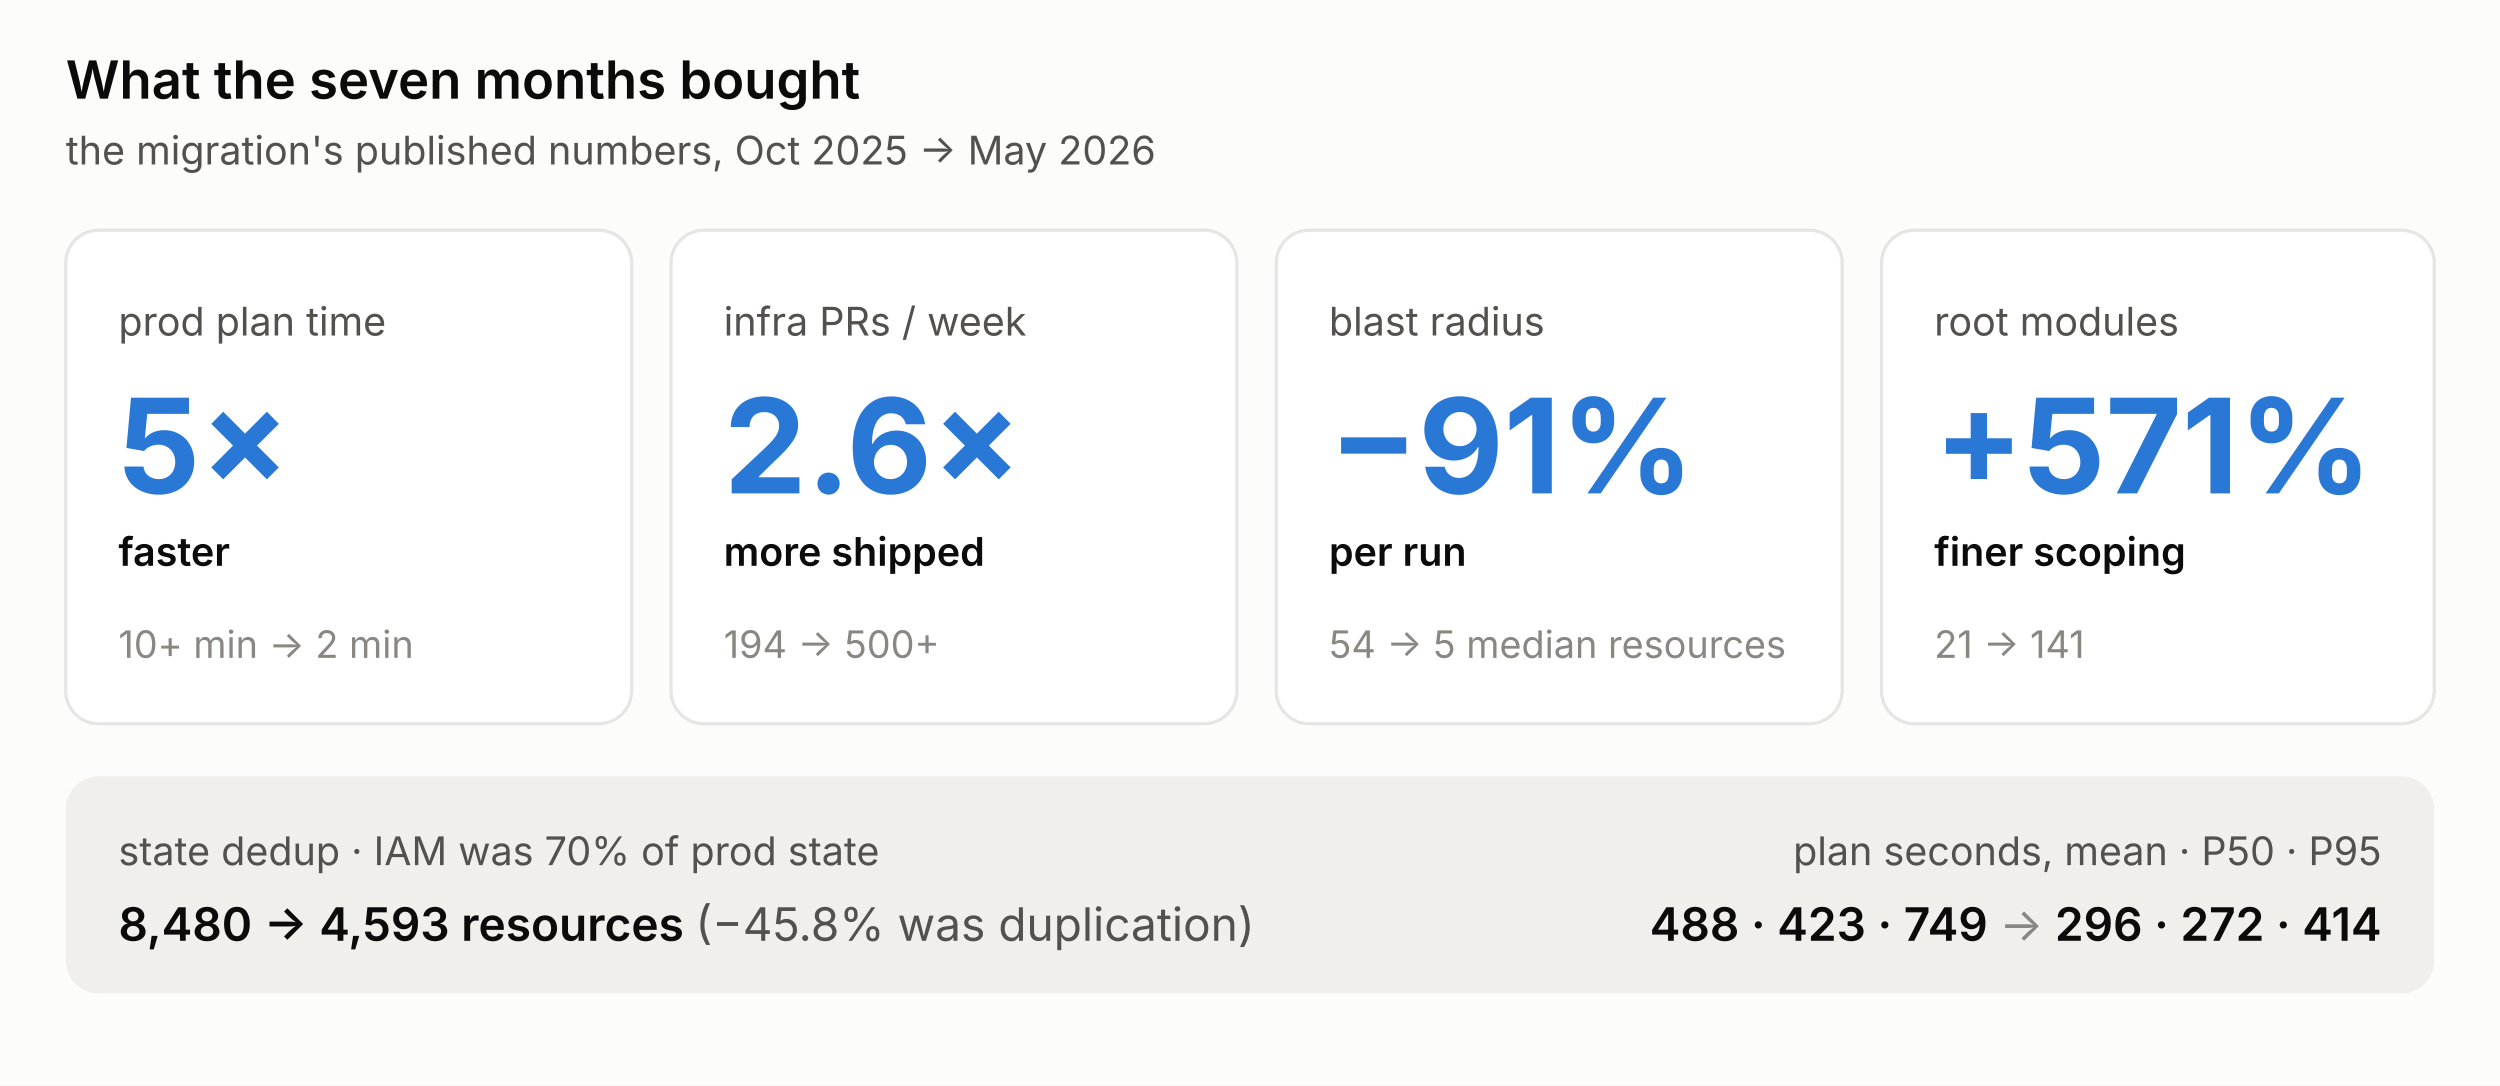
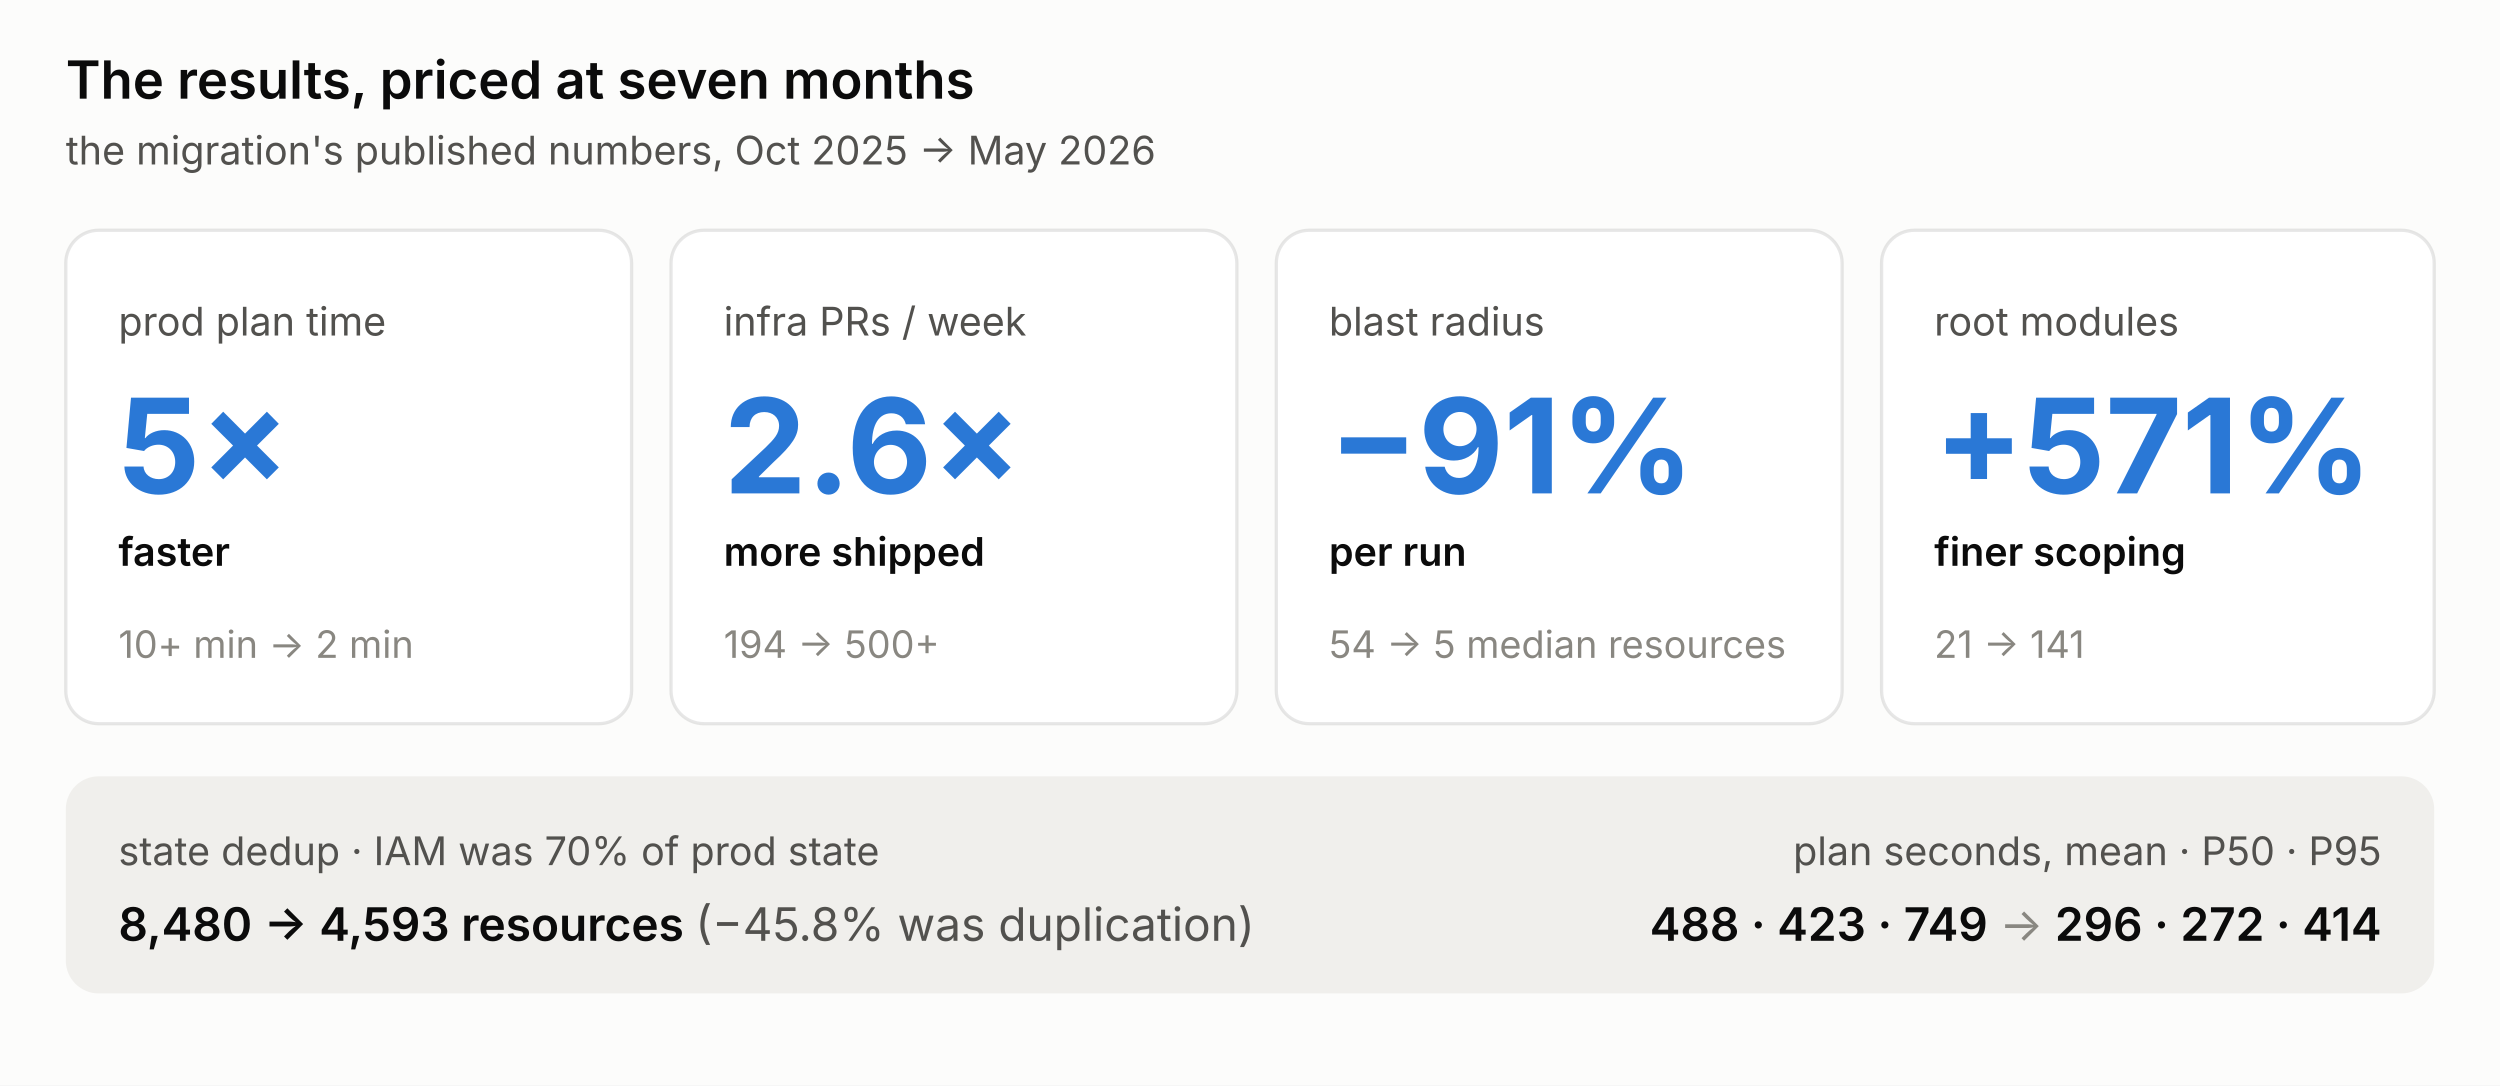
<svg xmlns="http://www.w3.org/2000/svg" width="760" height="330" viewBox="0 0 760 330" font-family="system-ui, -apple-system, 'Segoe UI', sans-serif" role="img" aria-label="The migration's published outcomes: plans 5x faster, 2.6x more infrastructure PRs per week, 91% smaller blast radius, 571% more root modules, and 45.8% of state removed as duplication">
  <rect width="760" height="330" fill="#fcfcfb" />
-   <text x="20" y="30" font-size="16" font-weight="600" fill="#0b0b0b">What the seven months bought</text>
+   <text x="20" y="30" font-size="16" font-weight="600" fill="#0b0b0b">The results, priced at seven months</text>
  <text x="20" y="50" font-size="12" fill="#52514e">the migration's published numbers, Oct 2025 → May 2026</text>
  <g>
    <rect x="20" y="70" width="172" height="150" rx="10" fill="#ffffff" stroke="rgba(11,11,11,0.10)" />
    <text x="36" y="102" font-size="12" fill="#52514e">prod plan time</text>
    <text x="36" y="150" font-size="40" font-weight="700" fill="#2a78d6">5×</text>
    <text x="36" y="172" font-size="12" fill="#0b0b0b" font-weight="600">faster</text>
    <text x="36" y="200" font-size="11.5" fill="#898781">10+ min → 2 min</text>
  </g>
  <g>
    <rect x="204" y="70" width="172" height="150" rx="10" fill="#ffffff" stroke="rgba(11,11,11,0.10)" />
    <text x="220" y="102" font-size="12" fill="#52514e">infra PRs / week</text>
    <text x="220" y="150" font-size="40" font-weight="700" fill="#2a78d6">2.6×</text>
    <text x="220" y="172" font-size="12" fill="#0b0b0b" font-weight="600">more shipped</text>
    <text x="220" y="200" font-size="11.5" fill="#898781">194 → 500+</text>
  </g>
  <g>
    <rect x="388" y="70" width="172" height="150" rx="10" fill="#ffffff" stroke="rgba(11,11,11,0.10)" />
    <text x="404" y="102" font-size="12" fill="#52514e">blast radius</text>
    <text x="404" y="150" font-size="40" font-weight="700" fill="#2a78d6">−91%</text>
    <text x="404" y="172" font-size="12" fill="#0b0b0b" font-weight="600">per run</text>
    <text x="404" y="200" font-size="11.5" fill="#898781">54 → 5 median resources</text>
  </g>
  <g>
    <rect x="572" y="70" width="168" height="150" rx="10" fill="#ffffff" stroke="rgba(11,11,11,0.10)" />
    <text x="588" y="102" font-size="12" fill="#52514e">root modules</text>
    <text x="588" y="150" font-size="40" font-weight="700" fill="#2a78d6">+571%</text>
    <text x="588" y="172" font-size="12" fill="#0b0b0b" font-weight="600">finer scoping</text>
    <text x="588" y="200" font-size="11.5" fill="#898781">21 → 141</text>
  </g>
  <g>
    <rect x="20" y="236" width="720" height="66" rx="10" fill="#f0efec" />
    <text x="36" y="263" font-size="12" fill="#52514e">state dedup · IAM was 70% of prod state</text>
    <text x="36" y="286" font-size="14" font-weight="600" fill="#0b0b0b">8,480 → 4,593 resources <tspan fill="#52514e" font-weight="400">(−45.8% was duplication)</tspan>
    </text>
    <text x="724" y="263" font-size="12" fill="#52514e" text-anchor="end">plan seconds, mean · P50 · P95</text>
    <text x="724" y="286" font-size="14" font-weight="600" fill="#0b0b0b" text-anchor="end">488 · 423 · 749 <tspan fill="#898781" font-weight="400">→</tspan> 296 · 272 · 414</text>
  </g>
</svg>
